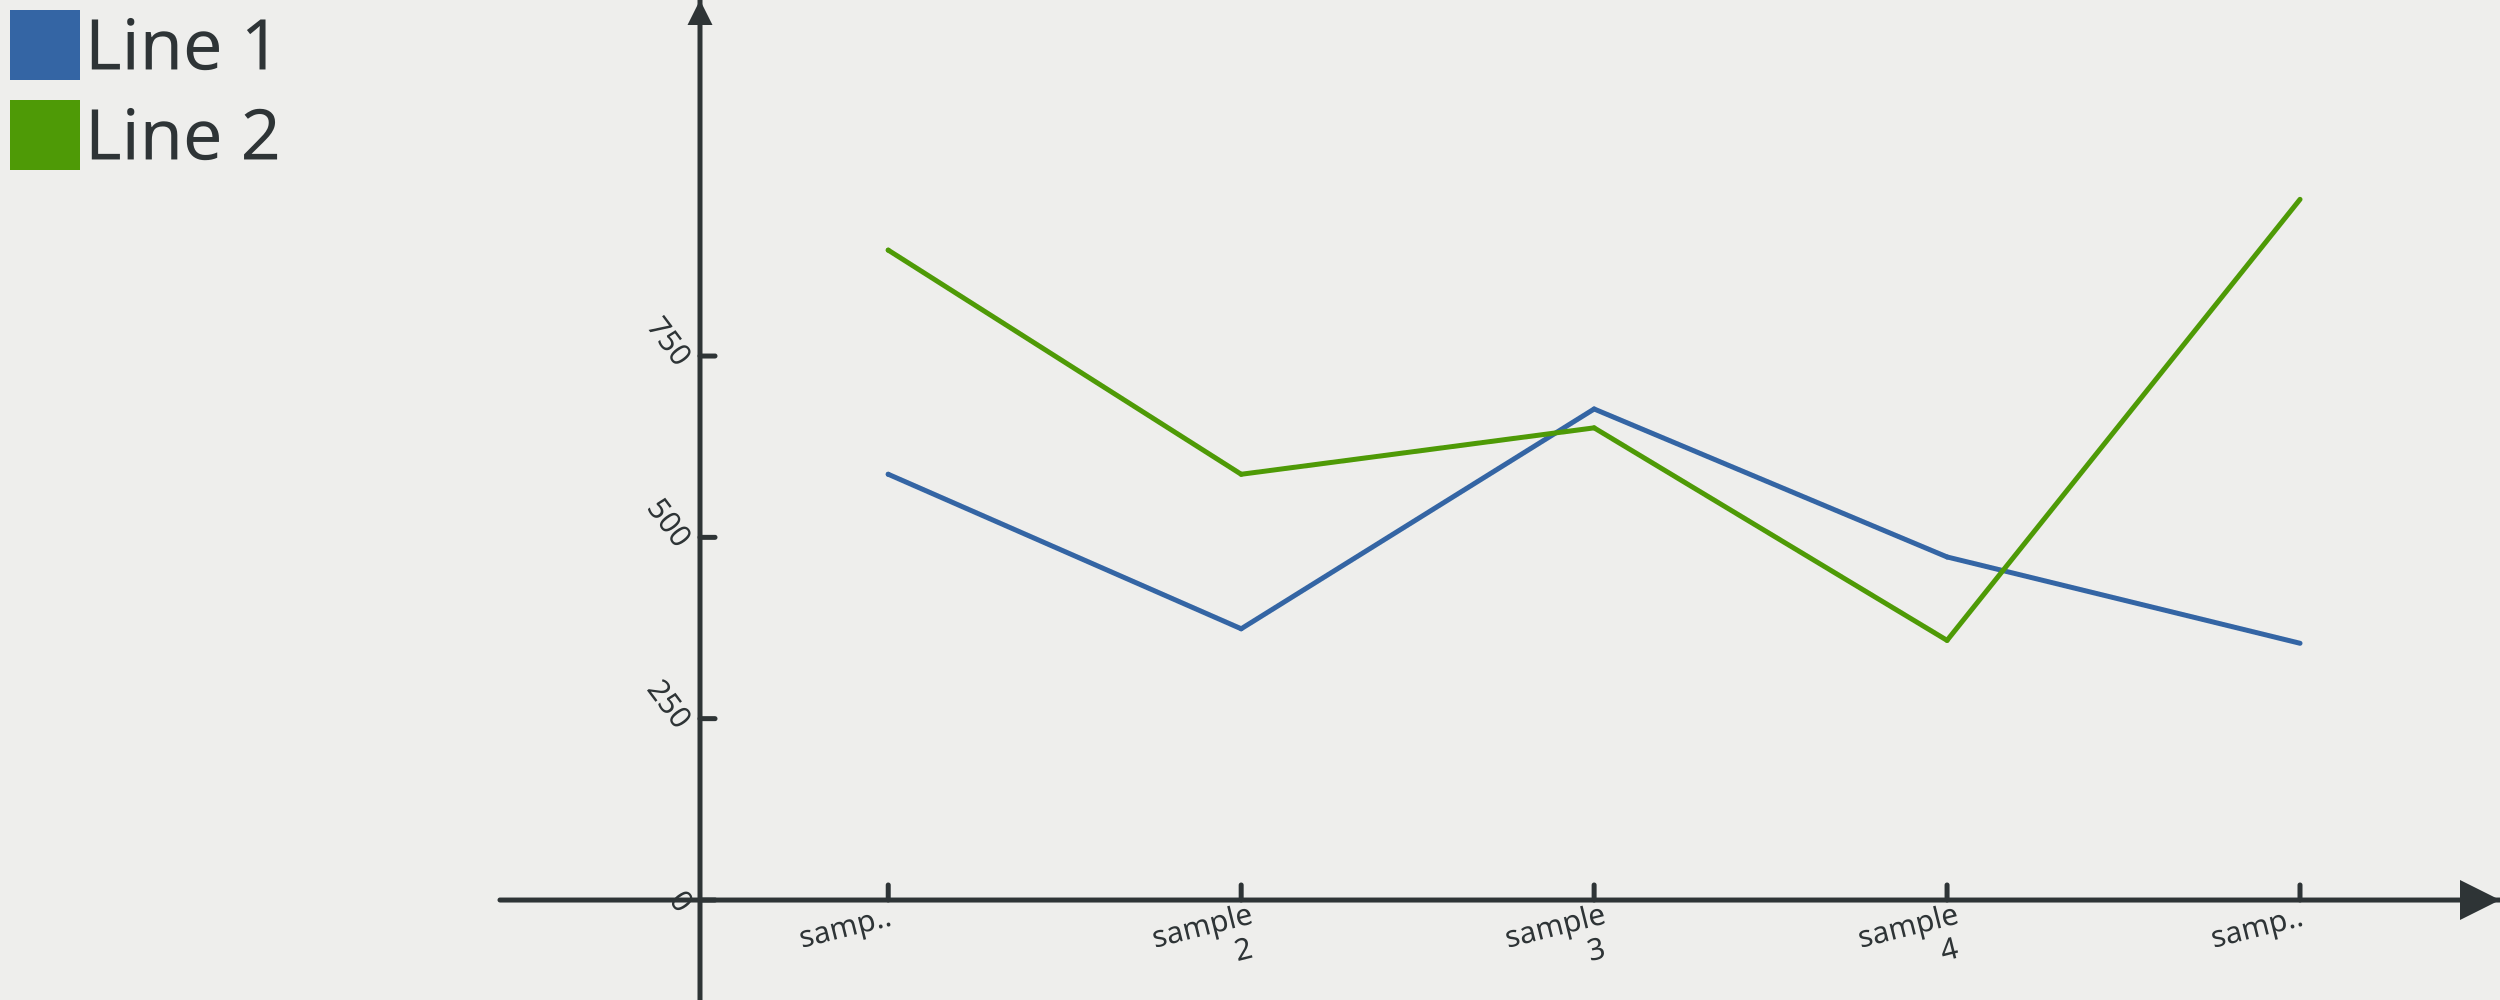
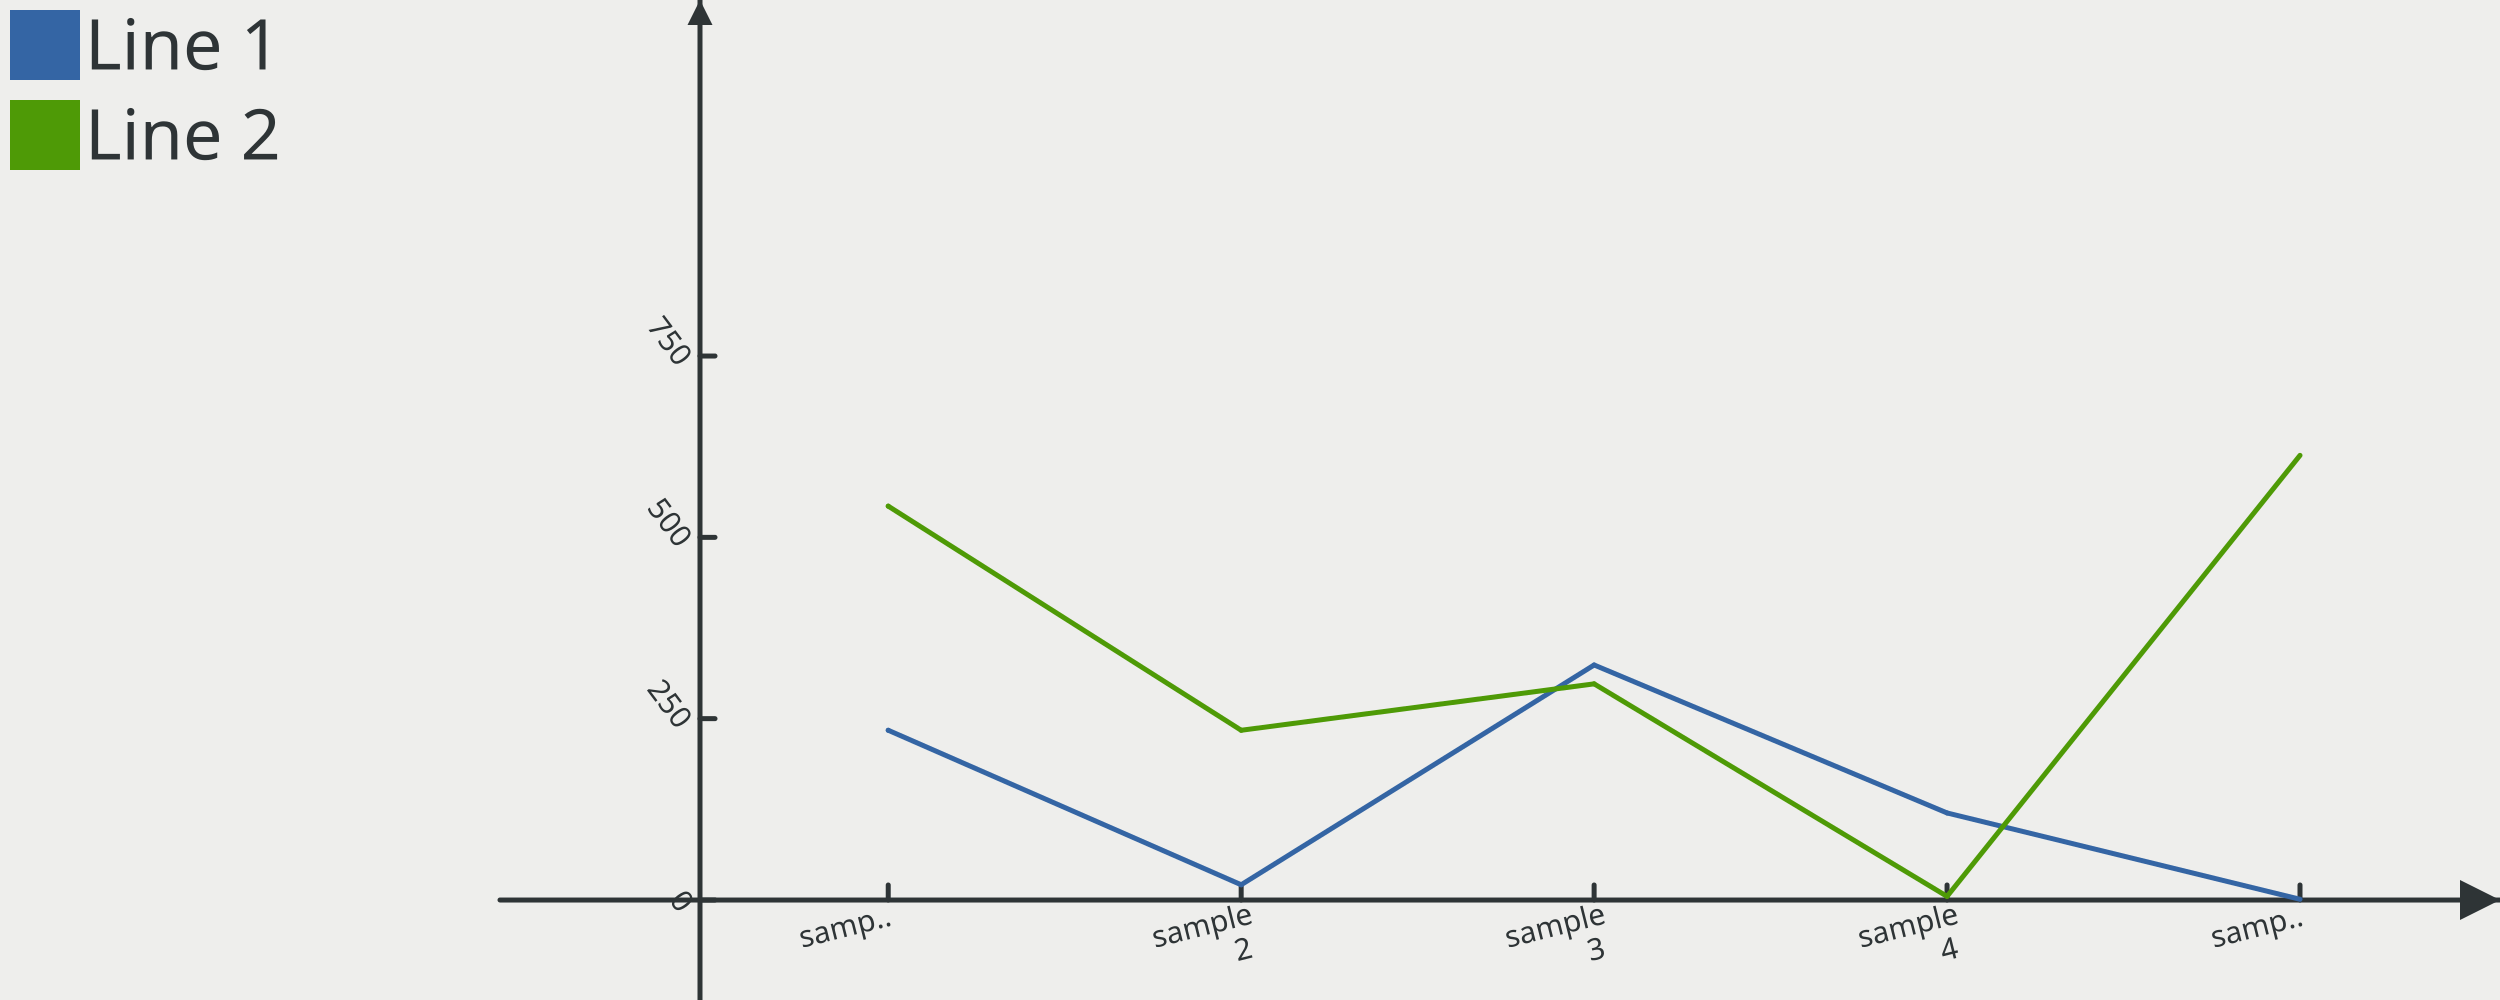
<svg xmlns="http://www.w3.org/2000/svg" width="500" height="200" version="1.0" id="ezcGraph">
  <defs />
  <g id="ezcGraphChart" color-rendering="optimizeQuality" shape-rendering="geometricPrecision" text-rendering="optimizeLegibility">
    <path d=" M 0,200 L 0,0 L 500,0 L 500,200 L 0,200 z " style="fill: #eeeeec; fill-opacity: 1.00; stroke: none;" id="ezcGraphPolygon_1" />
    <path d=" M 0,200 L 0,0 L 100,0 L 100,200 L 0,200 z " style="fill: #000000; fill-opacity: 0.00; stroke: none;" id="ezcGraphPolygon_2" />
    <path d=" M 2,16 L 2,2 L 16,2 L 16,16 L 2,16 z " style="fill: #3465a4; fill-opacity: 1.00; stroke: none;" id="ezcGraphPolygon_3" />
    <path d=" M 2,34 L 2,20 L 16,20 L 16,34 L 2,34 z " style="fill: #4e9a06; fill-opacity: 1.00; stroke: none;" id="ezcGraphPolygon_5" />
    <path d=" M 100,180 L 500,180" style="fill: none; stroke: #2e3436; stroke-width: 1; stroke-opacity: 1.00; stroke-linecap: round; stroke-linejoin: round;" id="ezcGraphLine_7" />
    <path d=" M 492,176 L 500,180 L 492,184 L 492,176 z " style="fill: #2e3436; fill-opacity: 1.00; stroke: none;" id="ezcGraphPolygon_8" />
    <path d=" M 177.647,20 L 177.647,180" style="fill: none; stroke: #000000; stroke-width: 1; stroke-opacity: 0.00; stroke-linecap: round; stroke-linejoin: round;" id="ezcGraphLine_10" />
    <path d=" M 177.647,177 L 177.647,180" style="fill: none; stroke: #2e3436; stroke-width: 1; stroke-opacity: 1.00; stroke-linecap: round; stroke-linejoin: round;" id="ezcGraphLine_11" />
    <path d=" M 248.235,20 L 248.235,180" style="fill: none; stroke: #000000; stroke-width: 1; stroke-opacity: 0.00; stroke-linecap: round; stroke-linejoin: round;" id="ezcGraphLine_13" />
    <path d=" M 248.235,177 L 248.235,180" style="fill: none; stroke: #2e3436; stroke-width: 1; stroke-opacity: 1.00; stroke-linecap: round; stroke-linejoin: round;" id="ezcGraphLine_14" />
    <path d=" M 318.824,20 L 318.824,180" style="fill: none; stroke: #000000; stroke-width: 1; stroke-opacity: 0.00; stroke-linecap: round; stroke-linejoin: round;" id="ezcGraphLine_16" />
    <path d=" M 318.824,177 L 318.824,180" style="fill: none; stroke: #2e3436; stroke-width: 1; stroke-opacity: 1.00; stroke-linecap: round; stroke-linejoin: round;" id="ezcGraphLine_17" />
    <path d=" M 389.412,20 L 389.412,180" style="fill: none; stroke: #000000; stroke-width: 1; stroke-opacity: 0.00; stroke-linecap: round; stroke-linejoin: round;" id="ezcGraphLine_19" />
    <path d=" M 389.412,177 L 389.412,180" style="fill: none; stroke: #2e3436; stroke-width: 1; stroke-opacity: 1.00; stroke-linecap: round; stroke-linejoin: round;" id="ezcGraphLine_20" />
    <path d=" M 460,20 L 460,180" style="fill: none; stroke: #000000; stroke-width: 1; stroke-opacity: 0.00; stroke-linecap: round; stroke-linejoin: round;" id="ezcGraphLine_22" />
    <path d=" M 460,177 L 460,180" style="fill: none; stroke: #2e3436; stroke-width: 1; stroke-opacity: 1.00; stroke-linecap: round; stroke-linejoin: round;" id="ezcGraphLine_23" />
    <path d=" M 140,200 L 140,0" style="fill: none; stroke: #2e3436; stroke-width: 1; stroke-opacity: 1.00; stroke-linecap: round; stroke-linejoin: round;" id="ezcGraphLine_24" />
    <path d=" M 137.5,5 L 140,0 L 142.5,5 L 137.5,5 z " style="fill: #2e3436; fill-opacity: 1.00; stroke: none;" id="ezcGraphPolygon_25" />
    <path d=" M 140,180 L 460,180" style="fill: none; stroke: #000000; stroke-width: 1; stroke-opacity: 0.00; stroke-linecap: round; stroke-linejoin: round;" id="ezcGraphLine_27" />
    <path d=" M 140,180 L 143,180" style="fill: none; stroke: #2e3436; stroke-width: 1; stroke-opacity: 1.00; stroke-linecap: round; stroke-linejoin: round;" id="ezcGraphLine_28" />
    <path d=" M 140,143.733 L 460,143.733" style="fill: none; stroke: #000000; stroke-width: 1; stroke-opacity: 0.00; stroke-linecap: round; stroke-linejoin: round;" id="ezcGraphLine_30" />
    <path d=" M 140,143.733 L 143,143.733" style="fill: none; stroke: #2e3436; stroke-width: 1; stroke-opacity: 1.00; stroke-linecap: round; stroke-linejoin: round;" id="ezcGraphLine_31" />
    <path d=" M 140,107.467 L 460,107.467" style="fill: none; stroke: #000000; stroke-width: 1; stroke-opacity: 0.00; stroke-linecap: round; stroke-linejoin: round;" id="ezcGraphLine_33" />
    <path d=" M 140,107.467 L 143,107.467" style="fill: none; stroke: #2e3436; stroke-width: 1; stroke-opacity: 1.00; stroke-linecap: round; stroke-linejoin: round;" id="ezcGraphLine_34" />
    <path d=" M 140,71.2 L 460,71.2" style="fill: none; stroke: #000000; stroke-width: 1; stroke-opacity: 0.00; stroke-linecap: round; stroke-linejoin: round;" id="ezcGraphLine_36" />
    <path d=" M 140,71.2 L 143,71.2" style="fill: none; stroke: #2e3436; stroke-width: 1; stroke-opacity: 1.00; stroke-linecap: round; stroke-linejoin: round;" id="ezcGraphLine_37" />
-     <path d=" M 177.647,94.854 L 177.647,94.854" style="fill: none; stroke: #3465a4; stroke-width: 1; stroke-opacity: 1.00; stroke-linecap: round; stroke-linejoin: round;" id="ezcGraphLine_38" />
-     <path d=" M 177.647,94.854 L 248.235,125.754" style="fill: none; stroke: #3465a4; stroke-width: 1; stroke-opacity: 1.00; stroke-linecap: round; stroke-linejoin: round;" id="ezcGraphLine_39" />
-     <path d=" M 248.235,125.754 L 318.824,81.798" style="fill: none; stroke: #3465a4; stroke-width: 1; stroke-opacity: 1.00; stroke-linecap: round; stroke-linejoin: round;" id="ezcGraphLine_40" />
-     <path d=" M 318.824,81.798 L 389.412,111.392" style="fill: none; stroke: #3465a4; stroke-width: 1; stroke-opacity: 1.00; stroke-linecap: round; stroke-linejoin: round;" id="ezcGraphLine_41" />
-     <path d=" M 389.412,111.392 L 460,128.655" style="fill: none; stroke: #3465a4; stroke-width: 1; stroke-opacity: 1.00; stroke-linecap: round; stroke-linejoin: round;" id="ezcGraphLine_42" />
-     <path d=" M 177.647,50.029 L 177.647,50.029" style="fill: none; stroke: #4e9a06; stroke-width: 1; stroke-opacity: 1.00; stroke-linecap: round; stroke-linejoin: round;" id="ezcGraphLine_43" />
-     <path d=" M 177.647,50.029 L 248.235,94.854" style="fill: none; stroke: #4e9a06; stroke-width: 1; stroke-opacity: 1.00; stroke-linecap: round; stroke-linejoin: round;" id="ezcGraphLine_44" />
-     <path d=" M 248.235,94.854 L 318.824,85.57" style="fill: none; stroke: #4e9a06; stroke-width: 1; stroke-opacity: 1.00; stroke-linecap: round; stroke-linejoin: round;" id="ezcGraphLine_45" />
-     <path d=" M 318.824,85.57 L 389.412,128.075" style="fill: none; stroke: #4e9a06; stroke-width: 1; stroke-opacity: 1.00; stroke-linecap: round; stroke-linejoin: round;" id="ezcGraphLine_46" />
-     <path d=" M 389.412,128.075 L 460,39.874" style="fill: none; stroke: #4e9a06; stroke-width: 1; stroke-opacity: 1.00; stroke-linecap: round; stroke-linejoin: round;" id="ezcGraphLine_47" />
+     <path d=" M 177.647,146.054 L 177.647,146.054" style="fill: none; stroke: #3465a4; stroke-width: 1; stroke-opacity: 1.00; stroke-linecap: round; stroke-linejoin: round;" id="ezcGraphLine_38" />
+     <path d=" M 177.647,146.054 L 248.235,176.954" style="fill: none; stroke: #3465a4; stroke-width: 1; stroke-opacity: 1.00; stroke-linecap: round; stroke-linejoin: round;" id="ezcGraphLine_39" />
+     <path d=" M 248.235,176.954 L 318.824,132.998" style="fill: none; stroke: #3465a4; stroke-width: 1; stroke-opacity: 1.00; stroke-linecap: round; stroke-linejoin: round;" id="ezcGraphLine_40" />
+     <path d=" M 318.824,132.998 L 389.412,162.592" style="fill: none; stroke: #3465a4; stroke-width: 1; stroke-opacity: 1.00; stroke-linecap: round; stroke-linejoin: round;" id="ezcGraphLine_41" />
+     <path d=" M 389.412,162.592 L 460,179.855" style="fill: none; stroke: #3465a4; stroke-width: 1; stroke-opacity: 1.00; stroke-linecap: round; stroke-linejoin: round;" id="ezcGraphLine_42" />
+     <path d=" M 177.647,101.229 L 177.647,101.229" style="fill: none; stroke: #4e9a06; stroke-width: 1; stroke-opacity: 1.00; stroke-linecap: round; stroke-linejoin: round;" id="ezcGraphLine_43" />
+     <path d=" M 177.647,101.229 L 248.235,146.054" style="fill: none; stroke: #4e9a06; stroke-width: 1; stroke-opacity: 1.00; stroke-linecap: round; stroke-linejoin: round;" id="ezcGraphLine_44" />
+     <path d=" M 248.235,146.054 L 318.824,136.77" style="fill: none; stroke: #4e9a06; stroke-width: 1; stroke-opacity: 1.00; stroke-linecap: round; stroke-linejoin: round;" id="ezcGraphLine_45" />
+     <path d=" M 318.824,136.77 L 389.412,179.275" style="fill: none; stroke: #4e9a06; stroke-width: 1; stroke-opacity: 1.00; stroke-linecap: round; stroke-linejoin: round;" id="ezcGraphLine_46" />
+     <path d=" M 389.412,179.275 L 460,91.074" style="fill: none; stroke: #4e9a06; stroke-width: 1; stroke-opacity: 1.00; stroke-linecap: round; stroke-linejoin: round;" id="ezcGraphLine_47" />
    <g id="ezcGraphTextBox_4">
      <path d=" M 16.5,17 L 16.5,1.5 L 62.52,1.5 L 62.52,17 L 16.5,17 z " style="fill: #ffffff; fill-opacity: 0.00; stroke: none;" id="ezcGraphPolygon_48" />
      <text id="ezcGraphTextBox_4_text" x="17" text-length="44.52px" y="13.9" style="font-size: 14px; font-family: 'sans-serif'; fill: #2e3436; fill-opacity: 1.00; stroke: none;">Line 1</text>
    </g>
    <g id="ezcGraphTextBox_6">
      <path d=" M 16.5,35 L 16.5,19.5 L 62.52,19.5 L 62.52,35 L 16.5,35 z " style="fill: #ffffff; fill-opacity: 0.00; stroke: none;" id="ezcGraphPolygon_49" />
      <text id="ezcGraphTextBox_6_text" x="17" text-length="44.52px" y="31.9" style="font-size: 14px; font-family: 'sans-serif'; fill: #2e3436; fill-opacity: 1.00; stroke: none;">Line 2</text>
    </g>
    <g id="ezcGraphTextBox_9" transform="rotate( -14.04 177.6471 180 )">
      <path d=" M 158.067,187 L 158.067,179.5 L 178.647,179.5 L 178.647,187 L 158.067,187 z " style="fill: #ffffff; fill-opacity: 0.00; stroke: none;" id="ezcGraphPolygon_50" />
      <text id="ezcGraphTextBox_9_text" x="158.567" text-length="19.08px" y="185.1" style="font-size: 6px; font-family: 'sans-serif'; fill: #2e3436; fill-opacity: 1.00; stroke: none;">samp..</text>
    </g>
    <g id="ezcGraphTextBox_12" transform="rotate( -14.04 248.2353 180 )">
      <path d=" M 228.655,193.1 L 228.655,179.5 L 249.235,179.5 L 249.235,193.1 L 228.655,193.1 z " style="fill: #ffffff; fill-opacity: 0.00; stroke: none;" id="ezcGraphPolygon_51" />
      <text id="ezcGraphTextBox_12_text" x="229.155" text-length="19.08px" y="185.1" style="font-size: 6px; font-family: 'sans-serif'; fill: #2e3436; fill-opacity: 1.00; stroke: none;">sample</text>
      <text id="ezcGraphTextBox_12_text" x="244.515" text-length="3.72px" y="191.7" style="font-size: 6px; font-family: 'sans-serif'; fill: #2e3436; fill-opacity: 1.00; stroke: none;">2</text>
    </g>
    <g id="ezcGraphTextBox_15" transform="rotate( -14.04 318.8235 180 )">
      <path d=" M 299.243,193.1 L 299.243,179.5 L 319.824,179.5 L 319.824,193.1 L 299.243,193.1 z " style="fill: #ffffff; fill-opacity: 0.00; stroke: none;" id="ezcGraphPolygon_52" />
      <text id="ezcGraphTextBox_15_text" x="299.743" text-length="19.08px" y="185.1" style="font-size: 6px; font-family: 'sans-serif'; fill: #2e3436; fill-opacity: 1.00; stroke: none;">sample</text>
      <text id="ezcGraphTextBox_15_text" x="315.103" text-length="3.72px" y="191.7" style="font-size: 6px; font-family: 'sans-serif'; fill: #2e3436; fill-opacity: 1.00; stroke: none;">3</text>
    </g>
    <g id="ezcGraphTextBox_18" transform="rotate( -14.04 389.4118 180 )">
      <path d=" M 369.832,193.1 L 369.832,179.5 L 390.412,179.5 L 390.412,193.1 L 369.832,193.1 z " style="fill: #ffffff; fill-opacity: 0.00; stroke: none;" id="ezcGraphPolygon_53" />
      <text id="ezcGraphTextBox_18_text" x="370.332" text-length="19.08px" y="185.1" style="font-size: 6px; font-family: 'sans-serif'; fill: #2e3436; fill-opacity: 1.00; stroke: none;">sample</text>
      <text id="ezcGraphTextBox_18_text" x="385.692" text-length="3.72px" y="191.7" style="font-size: 6px; font-family: 'sans-serif'; fill: #2e3436; fill-opacity: 1.00; stroke: none;">4</text>
    </g>
    <g id="ezcGraphTextBox_21" transform="rotate( -14.04 460 180 )">
      <path d=" M 440.42,187 L 440.42,179.5 L 461,179.5 L 461,187 L 440.42,187 z " style="fill: #ffffff; fill-opacity: 0.00; stroke: none;" id="ezcGraphPolygon_54" />
      <text id="ezcGraphTextBox_21_text" x="440.92" text-length="19.08px" y="185.1" style="font-size: 6px; font-family: 'sans-serif'; fill: #2e3436; fill-opacity: 1.00; stroke: none;">samp..</text>
    </g>
    <g id="ezcGraphTextBox_26" transform="rotate( 53.13 140 180 )">
      <path d=" M 135.78,187 L 135.78,179.5 L 141,179.5 L 141,187 L 135.78,187 z " style="fill: #ffffff; fill-opacity: 0.00; stroke: none;" id="ezcGraphPolygon_55" />
      <text id="ezcGraphTextBox_26_text" x="136.28" text-length="3.72px" y="185.1" style="font-size: 6px; font-family: 'sans-serif'; fill: #2e3436; fill-opacity: 1.00; stroke: none;">0</text>
    </g>
    <g id="ezcGraphTextBox_29" transform="rotate( 53.13 140 143.7333 )">
      <path d=" M 128.34,150.733 L 128.34,143.233 L 141,143.233 L 141,150.733 L 128.34,150.733 z " style="fill: #ffffff; fill-opacity: 0.00; stroke: none;" id="ezcGraphPolygon_56" />
      <text id="ezcGraphTextBox_29_text" x="128.84" text-length="11.16px" y="148.833" style="font-size: 6px; font-family: 'sans-serif'; fill: #2e3436; fill-opacity: 1.00; stroke: none;">250</text>
    </g>
    <g id="ezcGraphTextBox_32" transform="rotate( 53.13 140 107.4667 )">
      <path d=" M 128.34,114.467 L 128.34,106.967 L 141,106.967 L 141,114.467 L 128.34,114.467 z " style="fill: #ffffff; fill-opacity: 0.00; stroke: none;" id="ezcGraphPolygon_57" />
      <text id="ezcGraphTextBox_32_text" x="128.84" text-length="11.16px" y="112.567" style="font-size: 6px; font-family: 'sans-serif'; fill: #2e3436; fill-opacity: 1.00; stroke: none;">500</text>
    </g>
    <g id="ezcGraphTextBox_35" transform="rotate( 53.13 140 71.2 )">
      <path d=" M 128.34,78.2 L 128.34,70.7 L 141,70.7 L 141,78.2 L 128.34,78.2 z " style="fill: #ffffff; fill-opacity: 0.00; stroke: none;" id="ezcGraphPolygon_58" />
      <text id="ezcGraphTextBox_35_text" x="128.84" text-length="11.16px" y="76.3" style="font-size: 6px; font-family: 'sans-serif'; fill: #2e3436; fill-opacity: 1.00; stroke: none;">750</text>
    </g>
  </g>
</svg>
